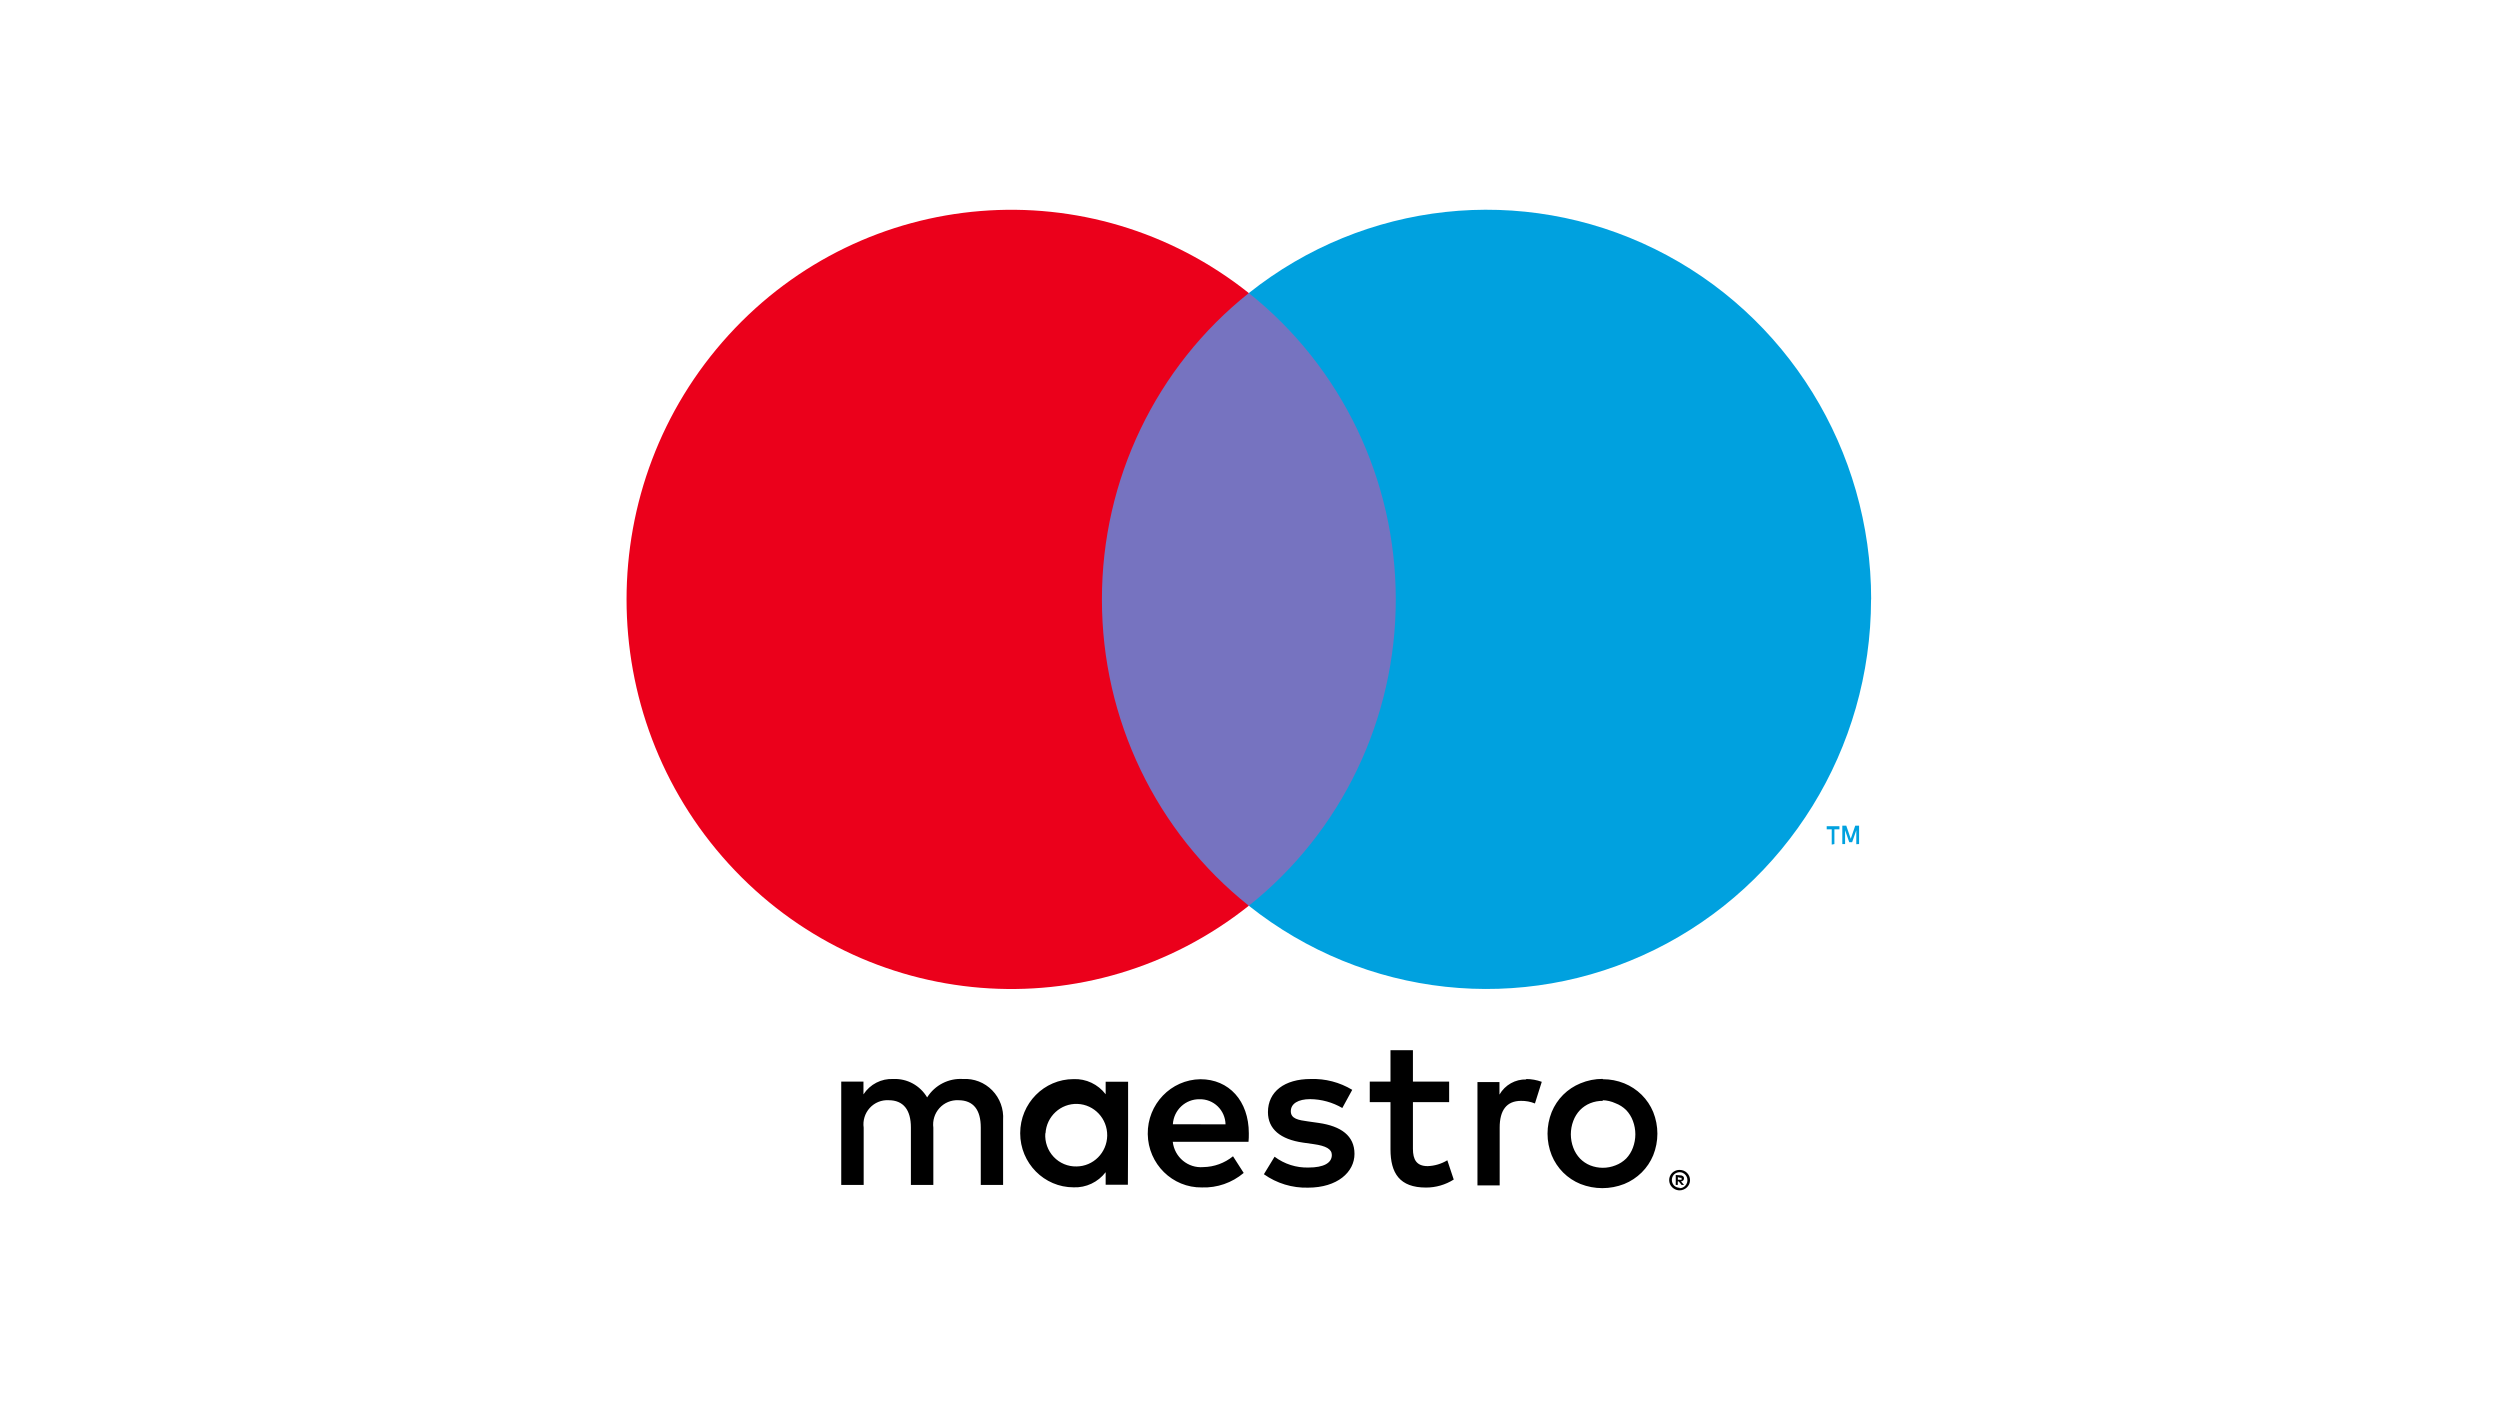
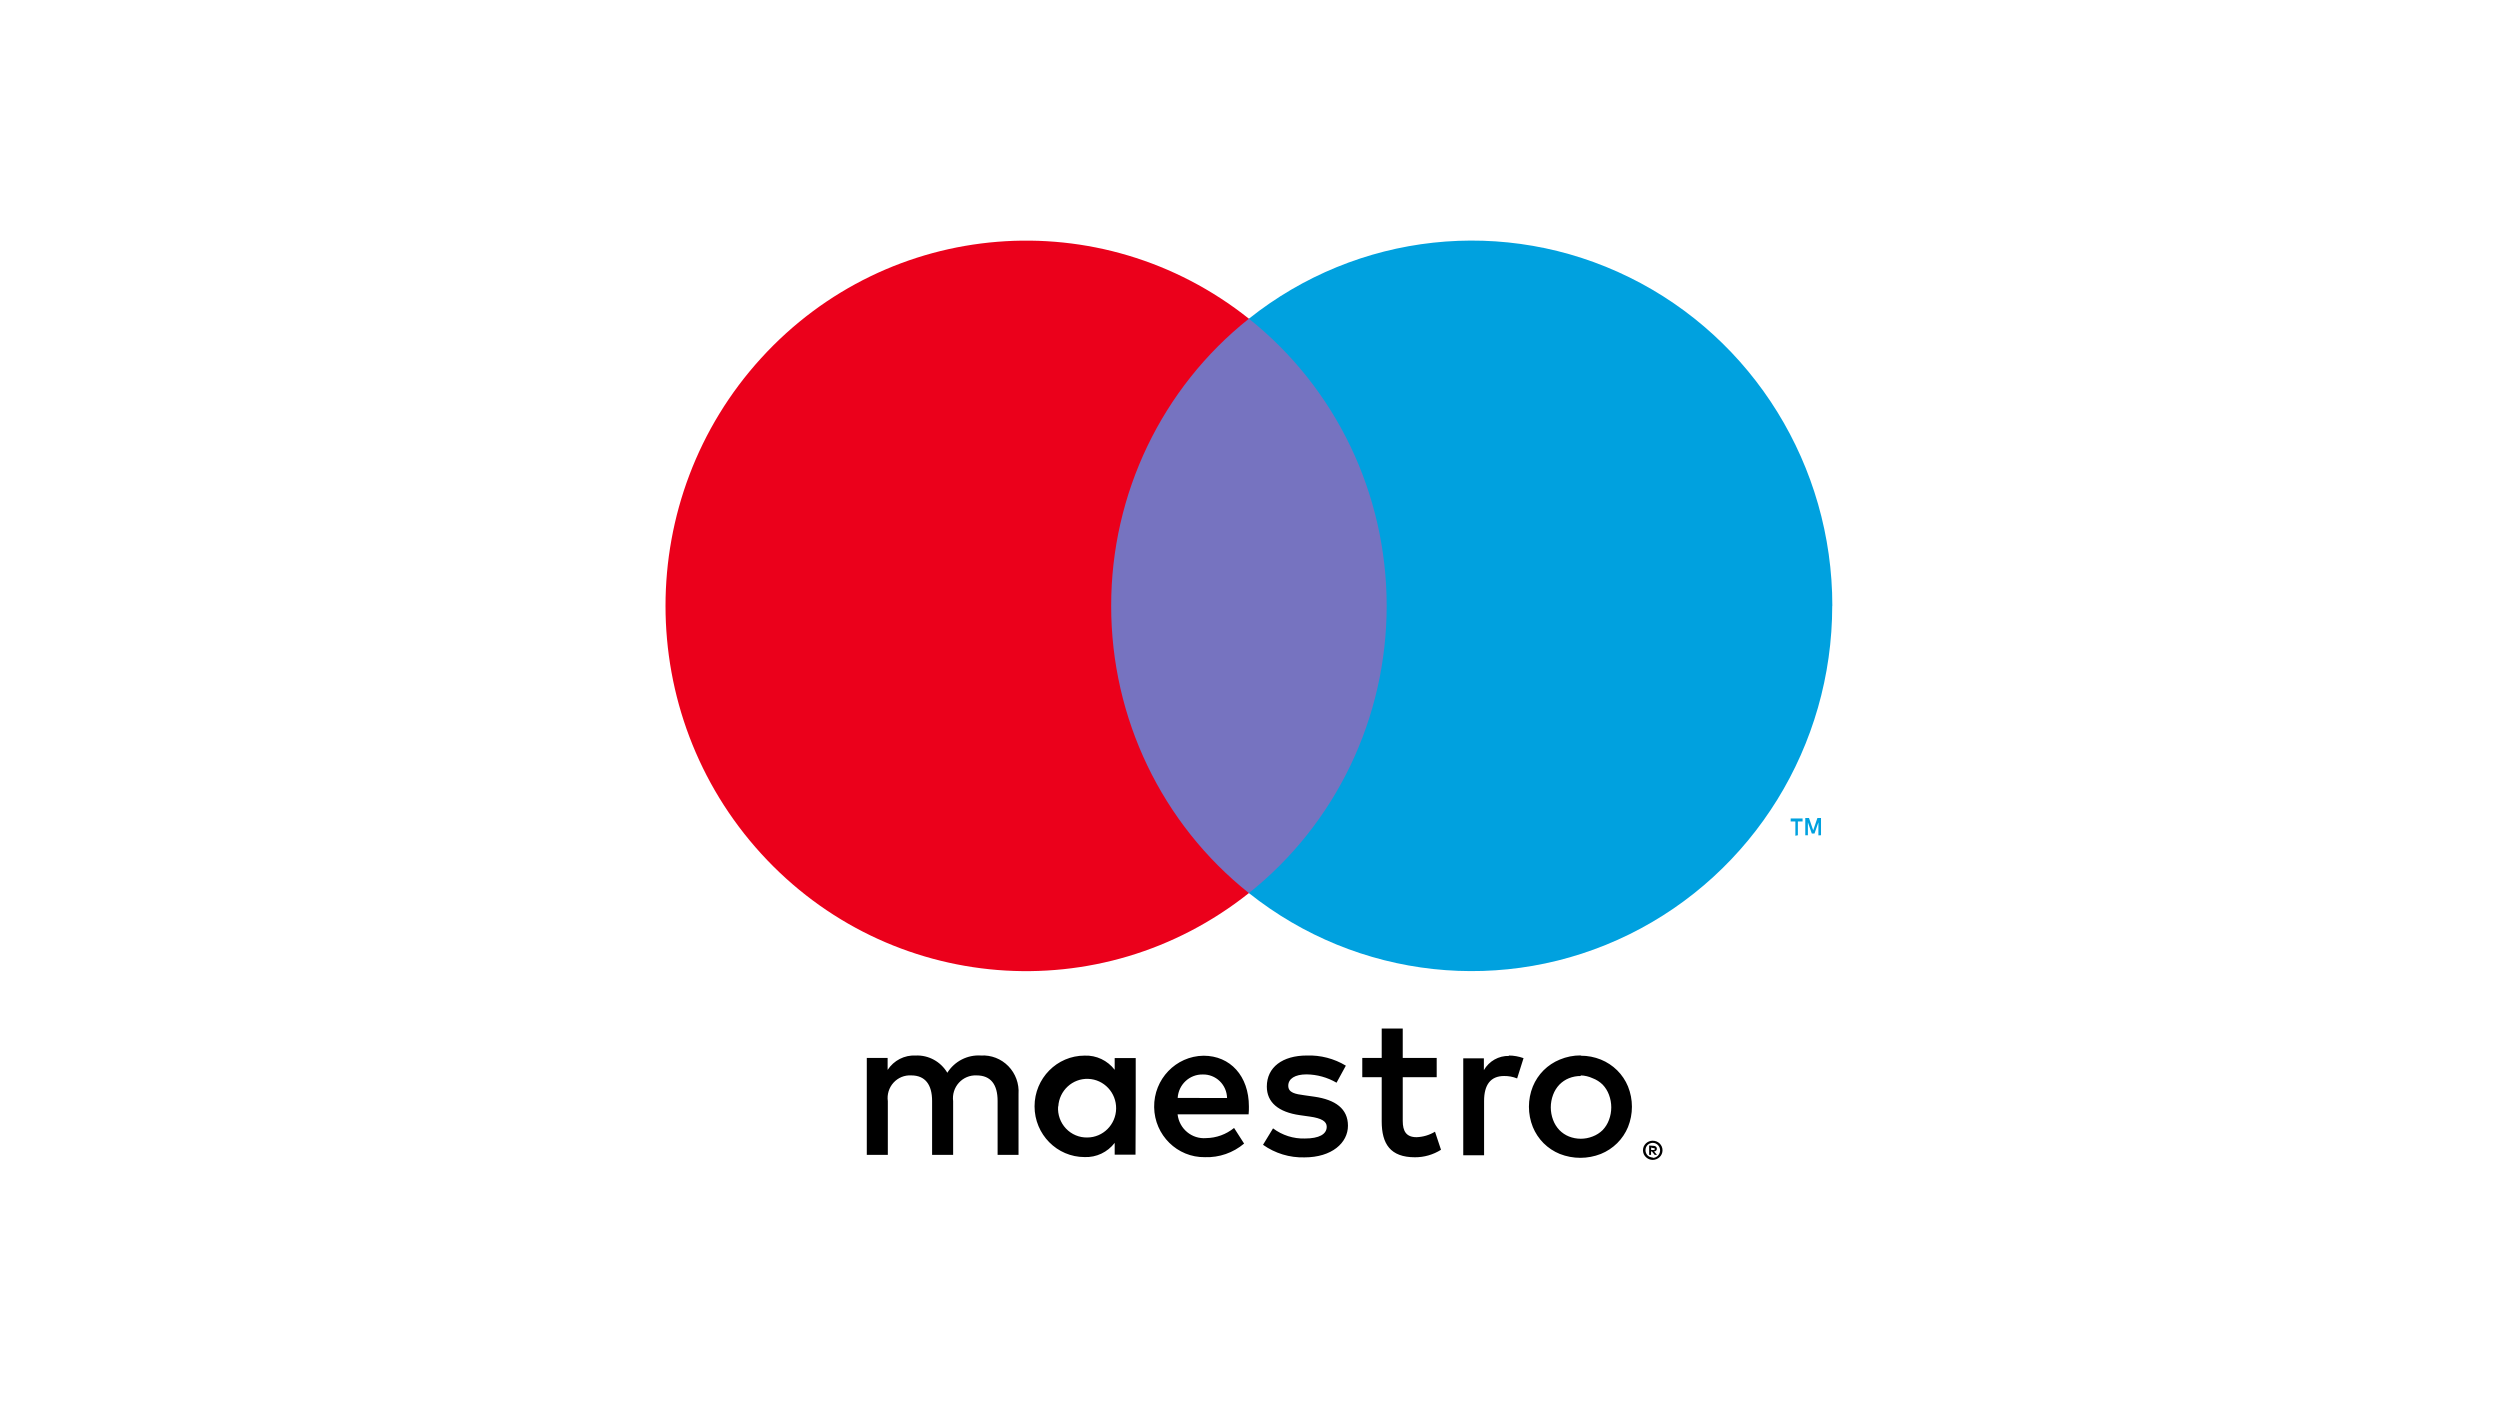
<svg xmlns="http://www.w3.org/2000/svg" height="360" viewBox="0 0 640 360" width="640">
-   <g fill="none" fill-rule="nonzero" transform="translate(160 53.333)">
-     <path d="m96.793 250.016v-16.623c.194-2.821-.821-5.59-2.784-7.6-1.963-2.01-4.686-3.067-7.472-2.901-3.682-.245-7.203 1.56-9.19 4.71-1.811-3.056-5.127-4.863-8.643-4.71-3.061-.157-5.975 1.34-7.658 3.934v-3.269h-5.689v26.459h5.744v-14.656c-.258-1.836.312-3.692 1.553-5.056 1.24-1.364 3.02-2.091 4.847-1.981 3.774 0 5.689 2.494 5.689 6.982v14.712h5.744v-14.656c-.237-1.832.34-3.676 1.576-5.035 1.236-1.359 3.003-2.092 4.824-2.003 3.884 0 5.744 2.494 5.744 6.982v14.712zm32-13.216v-13.216h-5.744v3.214c-1.957-2.558-5.012-4.003-8.205-3.879-7.553 0-13.675 6.202-13.675 13.853 0 7.651 6.123 13.853 13.675 13.853 3.193.124 6.248-1.321 8.205-3.879v3.214h5.689zm-21.142 0c.253-4.348 3.89-7.694 8.187-7.53 4.297.163 7.676 3.776 7.607 8.131-.069 4.355-3.563 7.855-7.862 7.877-2.201.052-4.322-.838-5.842-2.451-1.52-1.614-2.298-3.802-2.144-6.027zm142.687-13.853c1.873-.005 3.729.352 5.47 1.053 1.661.674 3.176 1.672 4.458 2.937 1.265 1.254 2.27 2.752 2.954 4.405 1.429 3.552 1.429 7.53 0 11.082-.683 1.654-1.688 3.152-2.954 4.405-1.282 1.265-2.797 2.263-4.458 2.937-3.607 1.42-7.607 1.42-11.214 0-1.654-.673-3.16-1.671-4.431-2.937-1.253-1.258-2.248-2.755-2.926-4.405-1.426-3.553-1.426-7.529 0-11.082.678-1.65 1.673-3.147 2.926-4.405 1.271-1.265 2.777-2.263 4.431-2.937 1.803-.757 3.737-1.143 5.689-1.136zm0 5.541c-1.114-.015-2.22.192-3.255.61-.975.396-1.859.99-2.598 1.745-.754.795-1.34 1.738-1.723 2.771-.836 2.212-.836 4.659 0 6.871.382 1.033.968 1.976 1.723 2.771.739.756 1.623 1.35 2.598 1.745 2.084.826 4.398.826 6.482 0 1.022-.383 1.953-.977 2.735-1.745.756-.794 1.343-1.737 1.723-2.771.836-2.212.836-4.659 0-6.871-.381-1.034-.967-1.977-1.723-2.771-.782-.768-1.713-1.363-2.735-1.745-1.032-.478-2.148-.742-3.282-.776zm-90.639 8.312c0-8.312-5.087-13.853-12.39-13.853-7.553.107-13.589 6.396-13.484 14.047.106 7.651 6.314 13.766 13.867 13.659 3.894.135 7.7-1.187 10.694-3.713l-2.735-4.267c-2.16 1.755-4.835 2.729-7.603 2.771-3.91.341-7.378-2.533-7.822-6.483h19.391c.082-.693.082-1.385.082-2.161zm-19.446-2.327c.22-3.655 3.251-6.481 6.865-6.4 1.719-.037 3.383.619 4.624 1.825 1.241 1.206 1.959 2.861 1.995 4.603zm43.378-4.156c-2.498-1.457-5.323-2.239-8.205-2.272-3.118 0-4.978 1.164-4.978 3.103s1.969 2.272 4.431 2.604l2.735.388c5.689.831 9.135 3.269 9.135 7.924 0 4.655-4.376 8.644-11.897 8.644-4.031.109-7.99-1.096-11.296-3.435l2.735-4.488c2.51 1.886 5.573 2.862 8.697 2.771 3.884 0 5.962-1.164 5.962-3.214 0-1.496-1.477-2.327-4.595-2.771l-2.735-.388c-5.853-.831-9.026-3.491-9.026-7.813 0-5.264 4.267-8.478 10.94-8.478 3.735-.127 7.428.835 10.639 2.771zm27.35-1.496h-9.272v11.941c0 2.771.93 4.433 3.774 4.433 1.775-.06 3.507-.574 5.032-1.496l1.641 4.932c-2.132 1.348-4.597 2.059-7.111 2.05-6.728 0-9.08-3.657-9.08-9.808v-12.052h-5.306v-5.264h5.306v-8.035h5.744v8.035h9.272zm19.665-5.929c1.38.005 2.749.249 4.048.72l-1.75 5.541c-1.13-.457-2.339-.683-3.556-.665-3.72 0-5.47 2.438-5.47 6.816v14.823h-5.689v-26.459h5.634v3.214c1.422-2.475 4.067-3.963 6.892-3.879zm39.33 23.273c.356-.004.709.061 1.039.194.314.13.602.318.848.554.24.239.435.521.574.831.28.654.28 1.396 0 2.05-.139.311-.334.592-.574.831-.246.236-.534.424-.848.554-.327.146-.681.222-1.039.222-1.058-.008-2.017-.634-2.462-1.607-.277-.655-.277-1.396 0-2.05.139-.311.334-.592.574-.831.246-.236.534-.424.848-.554.288-.116.593-.182.903-.194zm0 4.682c.273.002.543-.055.793-.166.235-.106.449-.257.629-.443.471-.48.677-1.166.552-1.83-.126-.665-.568-1.224-1.181-1.494-.25-.11-.52-.167-.793-.166-.273.001-.542.058-.793.166-.246.102-.469.253-.656.443-.709.784-.709 1.987 0 2.771.383.392.905.612 1.45.61zm.164-3.297c.255-.013.507.066.711.222.17.142.262.359.246.582.008.186-.062.367-.191.499-.159.146-.361.234-.574.249l.793.914h-.629l-.738-.914h-.246v.914h-.52v-2.549zm-.602.471v.665h.602c.107.032.221.032.328 0 .039-.078.039-.171 0-.249.039-.078.039-.171 0-.249-.107-.032-.221-.032-.328 0z" fill="#000" />
-     <g>
-       <path d="m116.622 21.694h86.154v156.841h-86.154z" fill="#7673c0" />
-       <path d="m122.092 100.128c-.032-30.611 13.836-59.535 37.607-78.435-40.37-32.138-98.342-27.457-133.176 10.754-34.834 38.211-34.834 97.123 0 135.334 34.834 38.211 92.807 42.892 133.176 10.754-23.763-18.894-37.631-47.806-37.607-78.407z" fill="#eb001b" />
-       <path d="m309.607 162.747v-3.771h1.285v-.808h-3.255v.808h1.285v3.906zm6.318 0v-4.714h-.985l-1.149 3.367-1.149-3.367h-1.012v4.714h.711v-3.535l1.067 3.064h.738l1.067-3.064v3.569zm3.063-62.619c-.009 38.177-21.531 73-55.429 89.686-33.898 16.686-74.224 12.306-103.86-11.279 23.753-18.91 37.621-47.818 37.621-78.421 0-30.603-13.869-59.511-37.621-78.421 29.636-23.602 69.974-27.991 103.882-11.304 33.908 16.688 55.435 51.523 55.435 89.711z" fill="#00a1df" />
-     </g>
+   <g fill="none" transform="translate(170 61.25)">
+     <path d="m90.744 234.39v-15.584c.181-2.645-.77-5.24-2.61-7.125-1.841-1.884-4.393-2.875-7.005-2.719-3.452-.229-6.753 1.463-8.615 4.416-1.698-2.865-4.807-4.559-8.103-4.416-2.869-.147-5.601 1.256-7.179 3.688v-3.065h-5.333v24.805h5.385v-13.74c-.242-1.721.293-3.461 1.456-4.74 1.163-1.279 2.831-1.961 4.544-1.857 3.538 0 5.333 2.338 5.333 6.545v13.792h5.385v-13.74c-.222-1.717.319-3.446 1.477-4.72 1.158-1.274 2.815-1.962 4.523-1.878 3.641 0 5.385 2.338 5.385 6.545v13.792zm30-12.39v-12.39h-5.385v3.013c-1.835-2.398-4.699-3.753-7.692-3.636-7.081 0-12.821 5.814-12.821 12.987s5.74 12.987 12.821 12.987c2.993.116 5.858-1.238 7.692-3.636v3.013h5.333zm-19.821 0c.237-4.076 3.647-7.213 7.675-7.06 4.028.153 7.196 3.54 7.131 7.623-.065 4.083-3.34 7.364-7.371 7.385-2.064.049-4.052-.785-5.477-2.298-1.425-1.513-2.155-3.564-2.01-5.65zm133.769-12.987c1.756-.005 3.496.33 5.128.987 1.558.632 2.978 1.567 4.179 2.753 1.186 1.175 2.128 2.58 2.769 4.13 1.34 3.33 1.34 7.059 0 10.39-.641 1.551-1.582 2.955-2.769 4.13-1.202 1.186-2.622 2.121-4.179 2.753-3.381 1.331-7.132 1.331-10.513 0-1.55-.631-2.962-1.567-4.154-2.753-1.175-1.179-2.108-2.583-2.744-4.13-1.337-3.331-1.337-7.059 0-10.39.636-1.547 1.569-2.95 2.744-4.13 1.192-1.186 2.604-2.122 4.154-2.753 1.69-.71 3.503-1.072 5.333-1.065zm0 5.195c-1.044-.014-2.081.18-3.051.571-.914.371-1.743.928-2.436 1.636-.707.746-1.257 1.629-1.615 2.597-.783 2.074-.783 4.368 0 6.442.358.968.908 1.852 1.615 2.597.693.709 1.522 1.266 2.436 1.636 1.953.775 4.123.775 6.077 0 .958-.359 1.831-.916 2.564-1.636.709-.744 1.259-1.628 1.615-2.597.783-2.074.783-4.368 0-6.442-.357-.969-.907-1.853-1.615-2.597-.733-.72-1.606-1.278-2.564-1.636-.967-.449-2.014-.696-3.077-.727zm-84.974 7.792c0-7.792-4.769-12.987-11.615-12.987-7.081.1-12.74 5.996-12.641 13.169s5.919 12.906 13 12.805c3.65.126 7.219-1.113 10.026-3.481l-2.564-4c-2.025 1.645-4.533 2.559-7.128 2.597-3.666.319-6.916-2.375-7.333-6.078h18.179c.077-.649.077-1.299.077-2.026zm-18.231-2.182c.206-3.427 3.048-6.076 6.436-6 1.612-.035 3.171.581 4.335 1.711 1.164 1.13 1.837 2.682 1.87 4.315zm40.667-3.896c-2.342-1.366-4.99-2.099-7.692-2.13-2.923 0-4.667 1.091-4.667 2.909s1.846 2.13 4.154 2.442l2.564.364c5.333.779 8.564 3.065 8.564 7.429s-4.103 8.104-11.154 8.104c-3.779.102-7.491-1.027-10.59-3.221l2.564-4.208c2.353 1.768 5.225 2.683 8.154 2.597 3.641 0 5.59-1.091 5.59-3.013 0-1.403-1.385-2.182-4.308-2.597l-2.564-.364c-5.487-.779-8.462-3.273-8.462-7.325 0-4.935 4-7.948 10.256-7.948 3.502-.119 6.963.783 9.974 2.597zm25.641-1.403h-8.692v11.195c0 2.597.872 4.156 3.538 4.156 1.664-.056 3.288-.538 4.718-1.403l1.538 4.623c-1.999 1.264-4.31 1.93-6.667 1.922-6.308 0-8.513-3.429-8.513-9.195v-11.299h-4.974v-4.935h4.974v-7.532h5.385v7.532h8.692zm18.436-5.558c1.294.005 2.577.233 3.795.675l-1.641 5.195c-1.06-.428-2.193-.64-3.333-.623-3.487 0-5.128 2.286-5.128 6.39v13.896h-5.333v-24.805h5.282v3.013c1.333-2.32 3.813-3.715 6.462-3.636zm36.872 21.818c.333-.004.664.058.974.182.294.122.564.298.795.519.225.224.408.488.538.779.262.613.262 1.309 0 1.922-.131.291-.313.555-.538.779-.231.222-.5.398-.795.519-.307.137-.639.208-.974.208-.992-.008-1.891-.594-2.308-1.506-.259-.614-.259-1.308 0-1.922.131-.291.313-.555.538-.779.231-.222.5-.398.795-.519.27-.109.556-.17.846-.182zm0 4.39c.256.002.509-.052.744-.156.221-.1.421-.241.59-.416.442-.45.635-1.093.517-1.716-.118-.623-.532-1.148-1.107-1.401-.235-.104-.488-.157-.744-.156-.256.001-.508.054-.744.156-.23.096-.44.237-.615.416-.665.735-.665 1.863 0 2.597.359.368.849.574 1.359.571zm.154-3.091c.239-.012.475.062.667.208.159.133.245.337.231.545.007.174-.058.344-.179.468-.149.137-.338.219-.538.234l.744.857h-.59l-.692-.857h-.231v.857h-.487v-2.39zm-.564.442v.623h.564c.1.03.207.03.308 0 .037-.074.037-.16 0-.234.037-.074.037-.16 0-.234-.1-.03-.207-.03-.308 0z" fill="#000" />
+     <path d="m109.333 20.338h80.77v147.039h-80.77z" fill="#7673c0" />
+     <path d="m114.462 93.87c-.03-28.697 12.971-55.814 35.256-73.532-37.847-30.13-92.196-25.741-124.853 10.082-32.657 35.823-32.657 91.053 0 126.875 32.657 35.823 87.006 40.211 124.853 10.082-22.278-17.713-35.279-44.818-35.256-73.506z" fill="#eb001b" />
+     <path d="m290.256 152.575v-3.535h1.205v-.758h-3.051v.758h1.205v3.662zm5.923 0v-4.419h-.923l-1.077 3.157-1.077-3.157h-.949v4.419h.667v-3.314l1 2.872h.692l1-2.872v3.346zm2.872-58.705c-.009 35.791-20.185 68.438-51.964 84.08-31.779 15.643-69.585 11.537-97.369-10.574 22.268-17.728 35.27-44.83 35.27-73.519s-13.002-55.792-35.27-73.519c27.784-22.127 65.6-26.242 97.389-10.597 31.789 15.645 51.97 48.303 51.97 84.104z" fill="#00a1df" />
  </g>
</svg>
